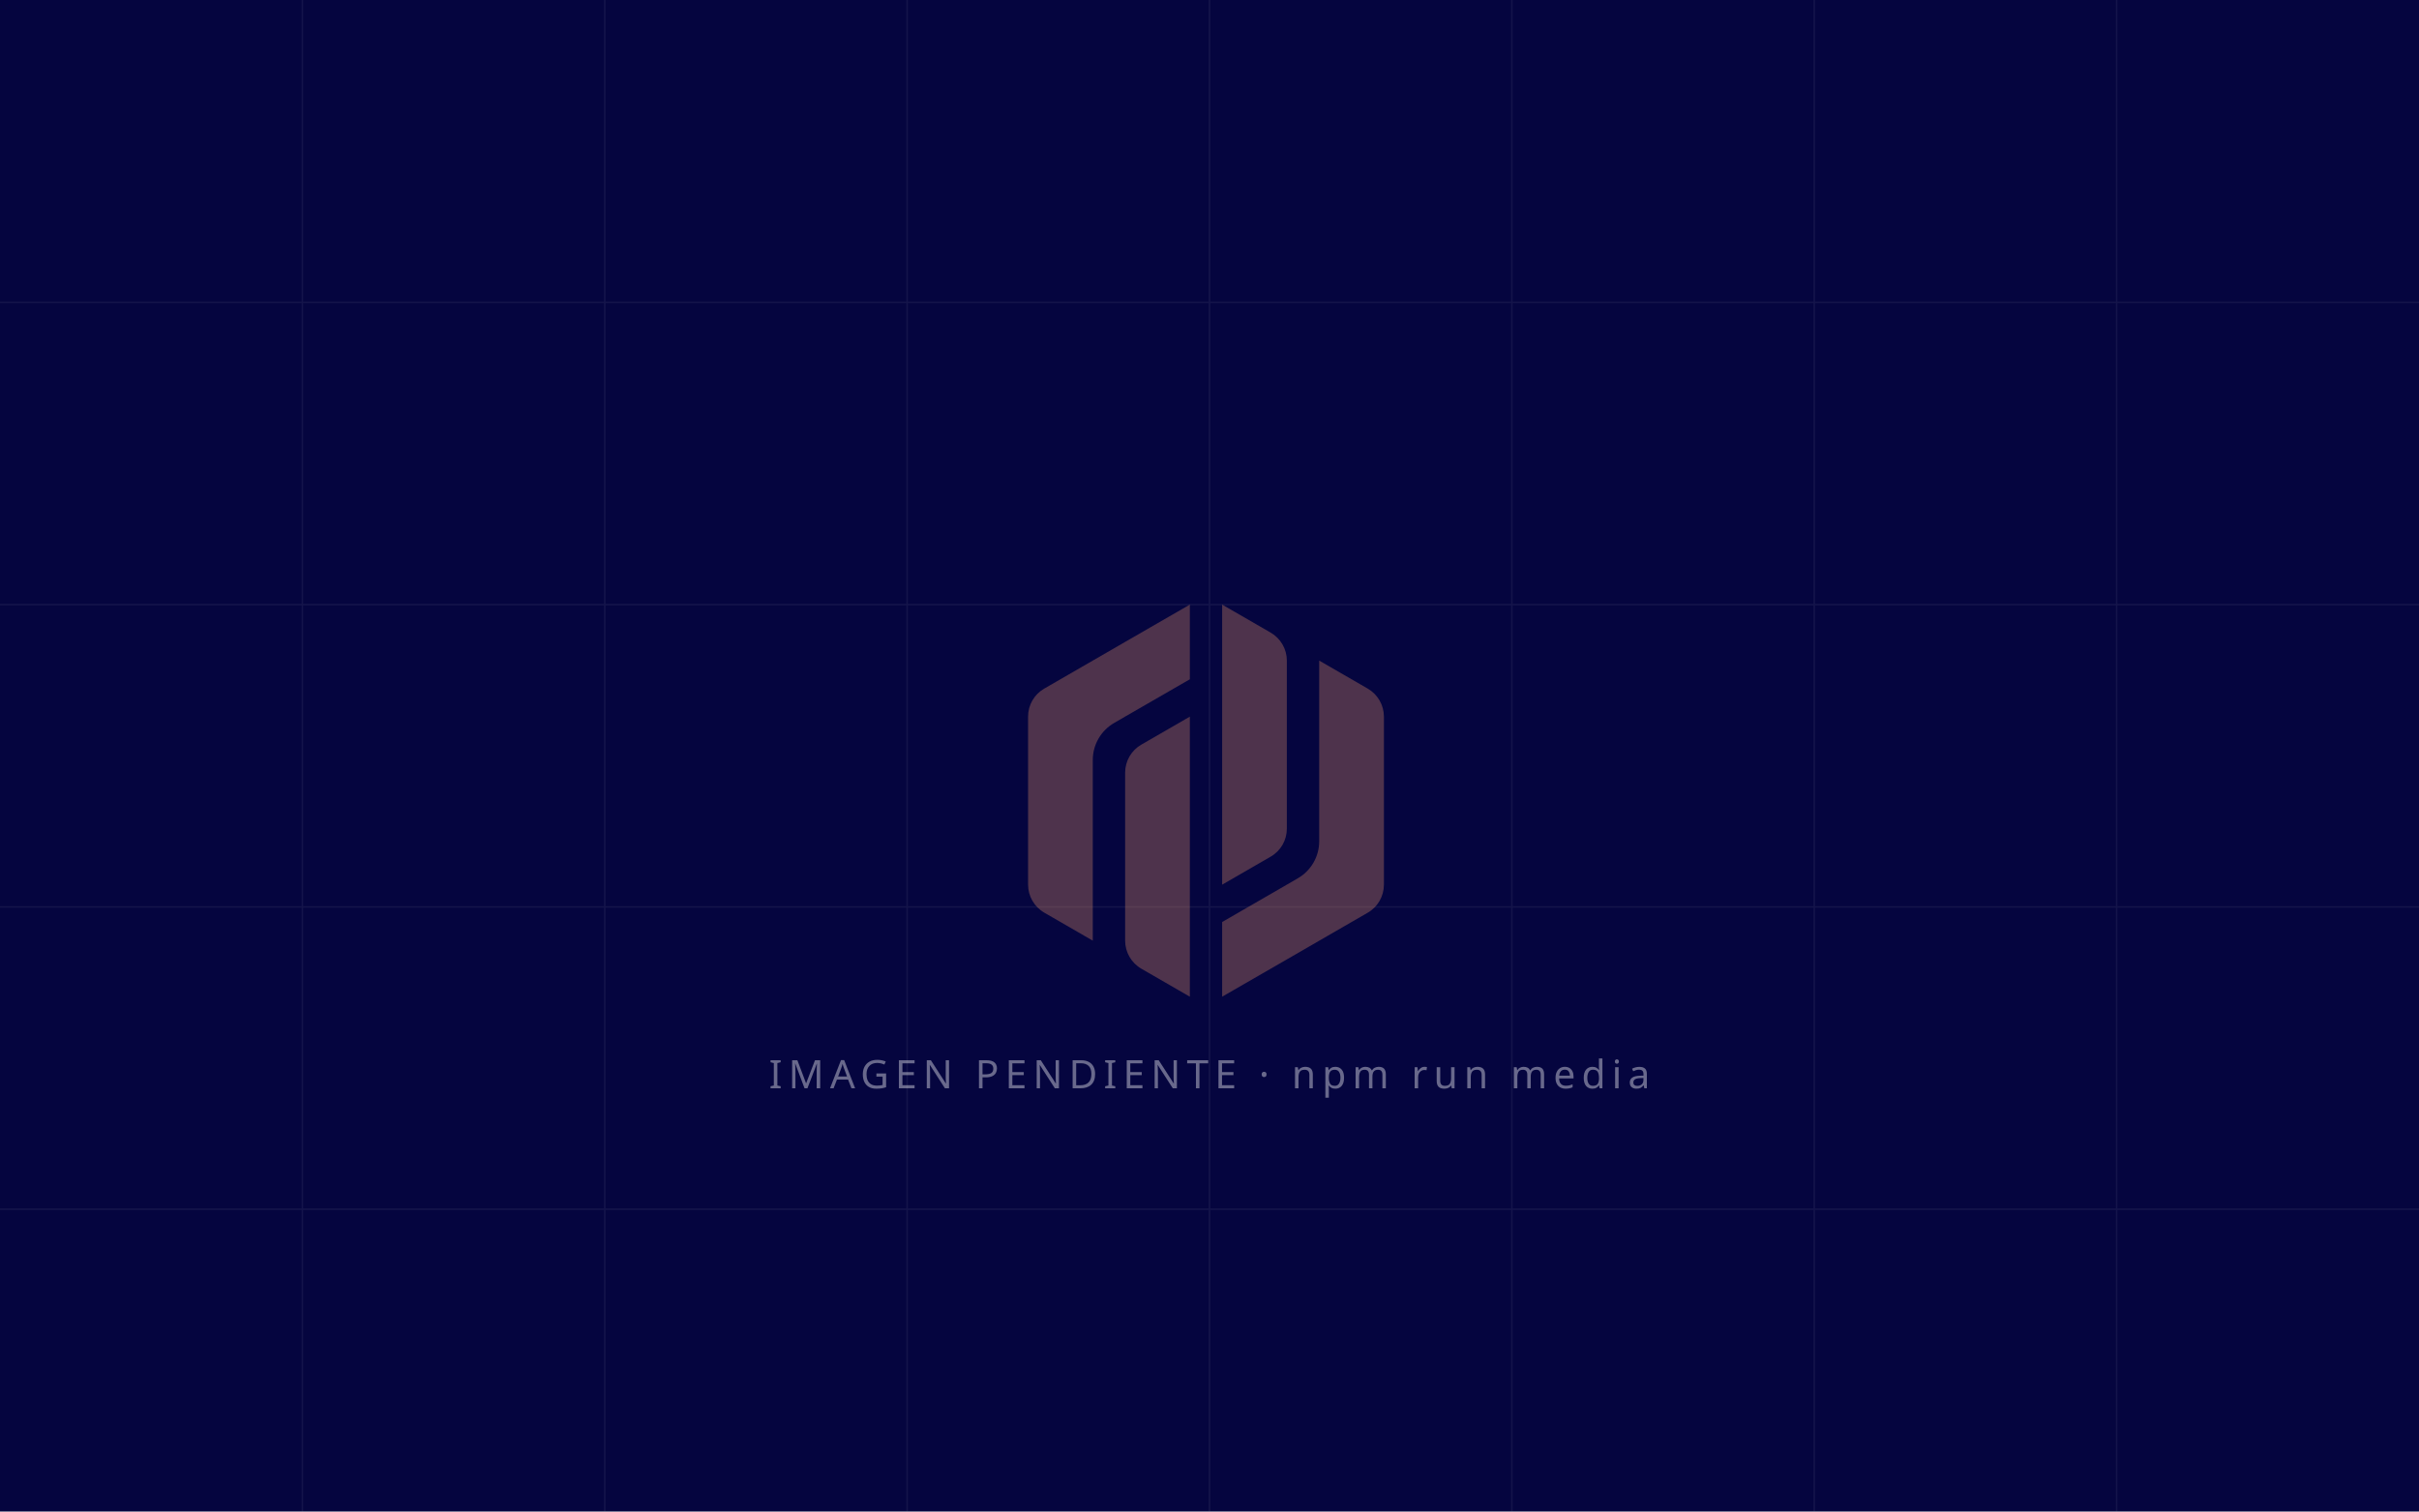
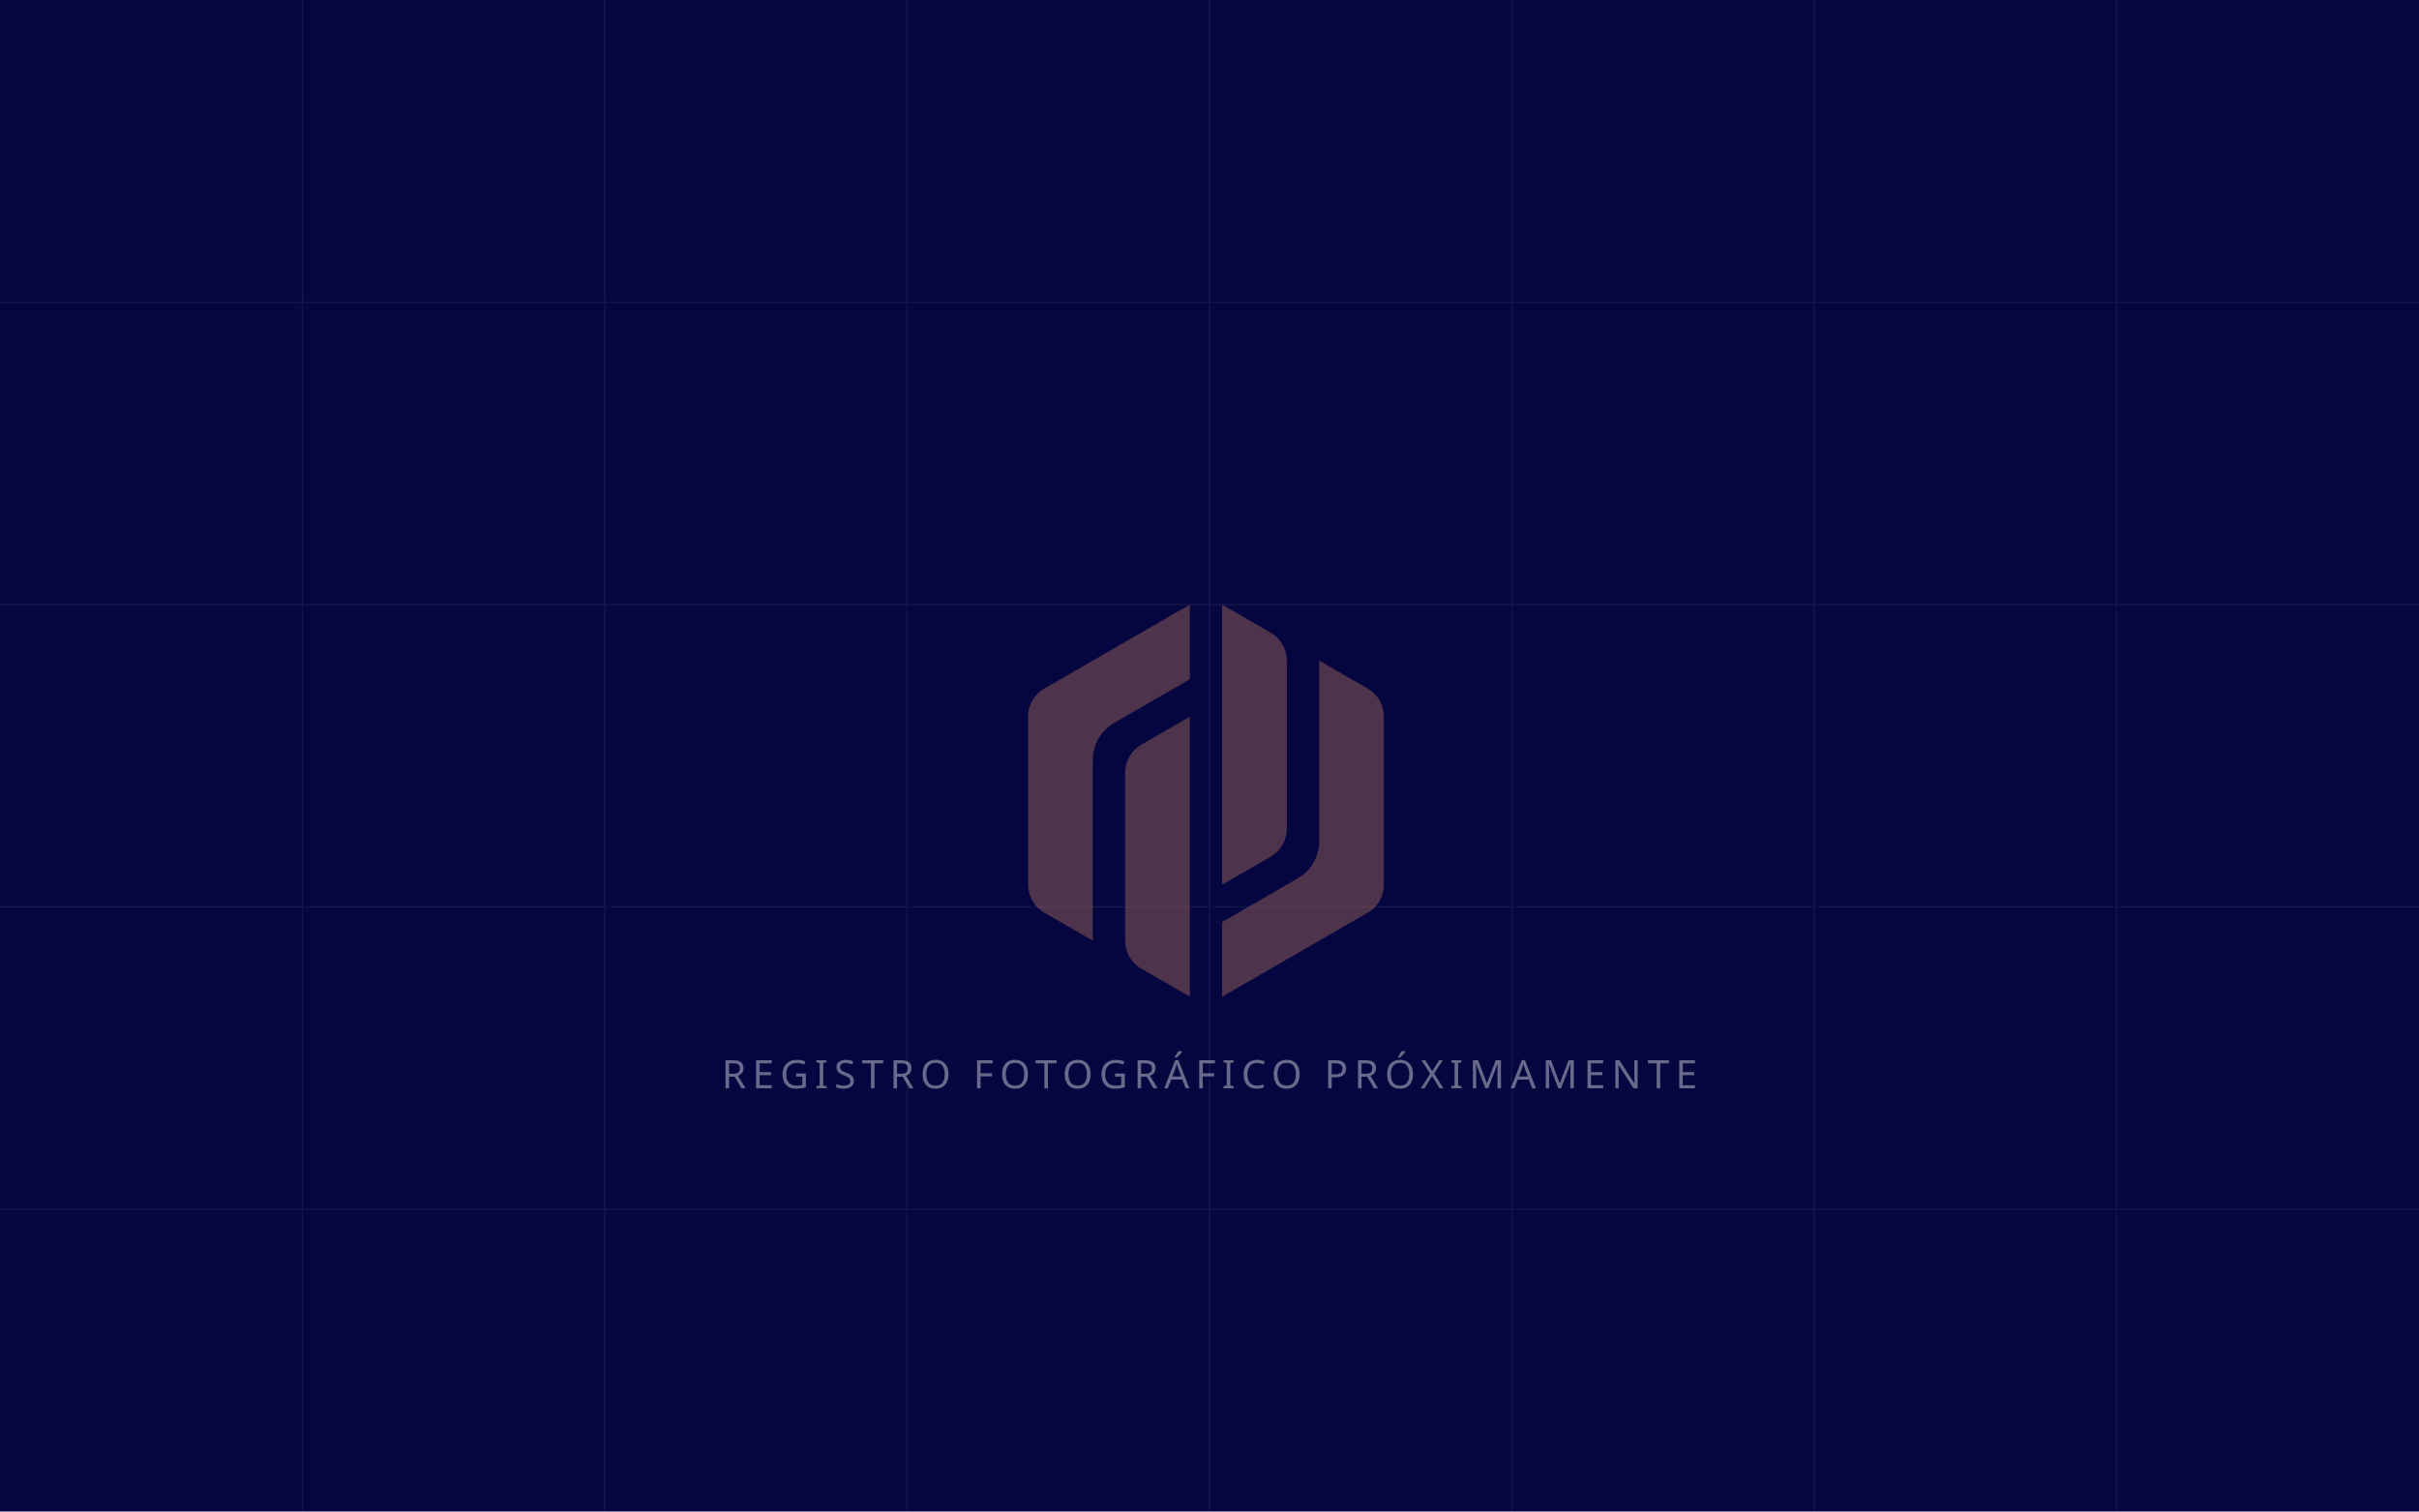
<svg xmlns="http://www.w3.org/2000/svg" viewBox="0 0 1600 1000" width="1600" height="1000" role="img" aria-label="Imagen pendiente">
  <rect width="1600" height="1000" fill="#05053f" />
  <g fill="none" stroke="#ffffff" stroke-opacity="0.06" stroke-width="1">
    <path d="M0 200h1600M0 400h1600M0 600h1600M0 800h1600M200 0v1000M400 0v1000M600 0v1000M800 0v1000M1000 0v1000M1200 0v1000M1400 0v1000" />
  </g>
  <g transform="translate(680 400) scale(4)" fill="#d88b64" fill-opacity="0.35">
    <path d="M26.75,0v12.35l-10.7,6.17-1.81,1.05c-2.19,1.26-3.54,3.6-3.54,6.12v29.89l-8.02-4.63c-1.66-.96-2.68-2.73-2.68-4.64v-27.78c0-1.92,1.02-3.69,2.68-4.64l8.02-4.63,5.35-3.09L26.75,0Z" />
    <path d="M26.75,18.53v46.32l-8.02-4.63c-1.66-.96-2.68-2.73-2.68-4.64v-27.78c0-1.92,1.02-3.69,2.68-4.64l8.02-4.63Z" />
    <path d="M58.84,18.54v27.78c0,1.92-1.02,3.69-2.68,4.64l-8.02,4.63-5.35,3.09-10.7,6.17v-12.35l10.7-6.18,1.81-1.05c2.19-1.26,3.54-3.6,3.54-6.12V9.26l8.02,4.63c1.66.96,2.68,2.73,2.68,4.64Z" />
    <path d="M42.79,9.27v27.78c0,1.92-1.02,3.69-2.68,4.64l-8.02,4.63V0l8.02,4.63c1.66.96,2.68,2.73,2.68,4.64Z" />
  </g>
-   <text x="800" y="720" text-anchor="middle" font-family="ui-sans-serif, system-ui, sans-serif" font-size="26" letter-spacing="4" fill="#ffffff" fill-opacity="0.4">IMAGEN PENDIENTE · npm run media</text>
+   <text x="800" y="720" text-anchor="middle" font-family="ui-sans-serif, system-ui, sans-serif" font-size="26" letter-spacing="4" fill="#ffffff" fill-opacity="0.4">REGISTRO FOTOGRÁFICO PRÓXIMAMENTE</text>
</svg>
